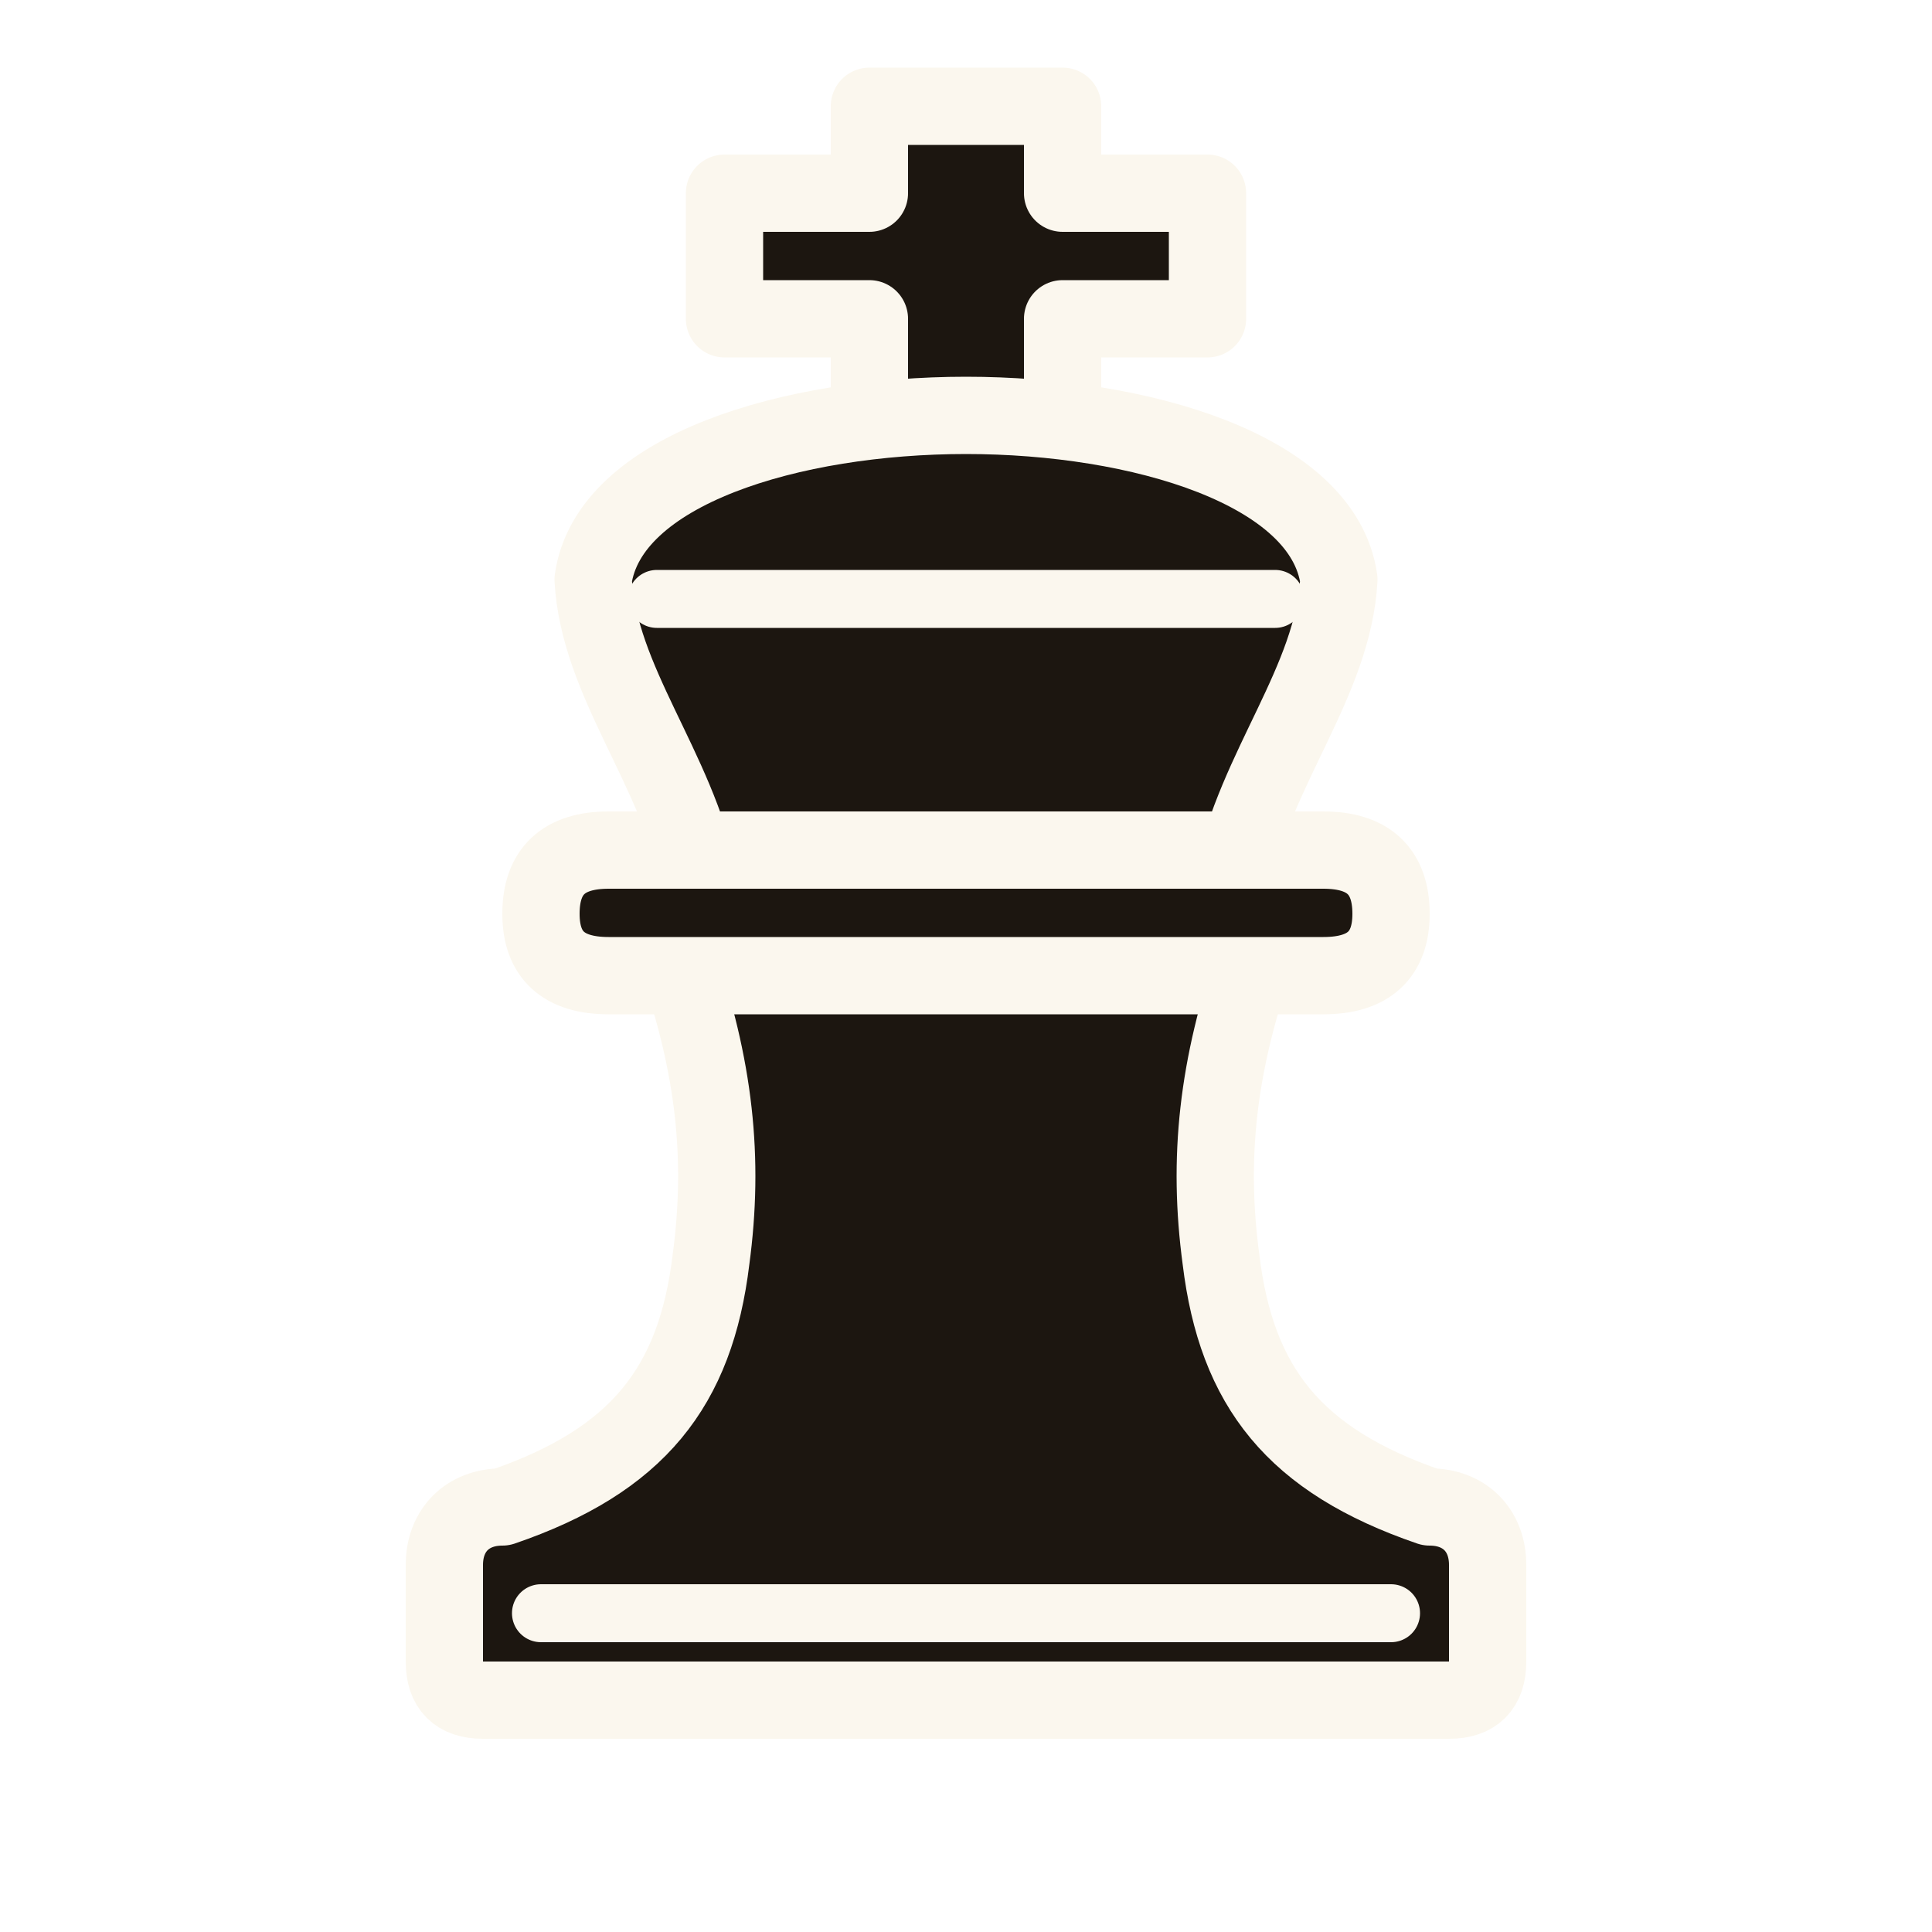
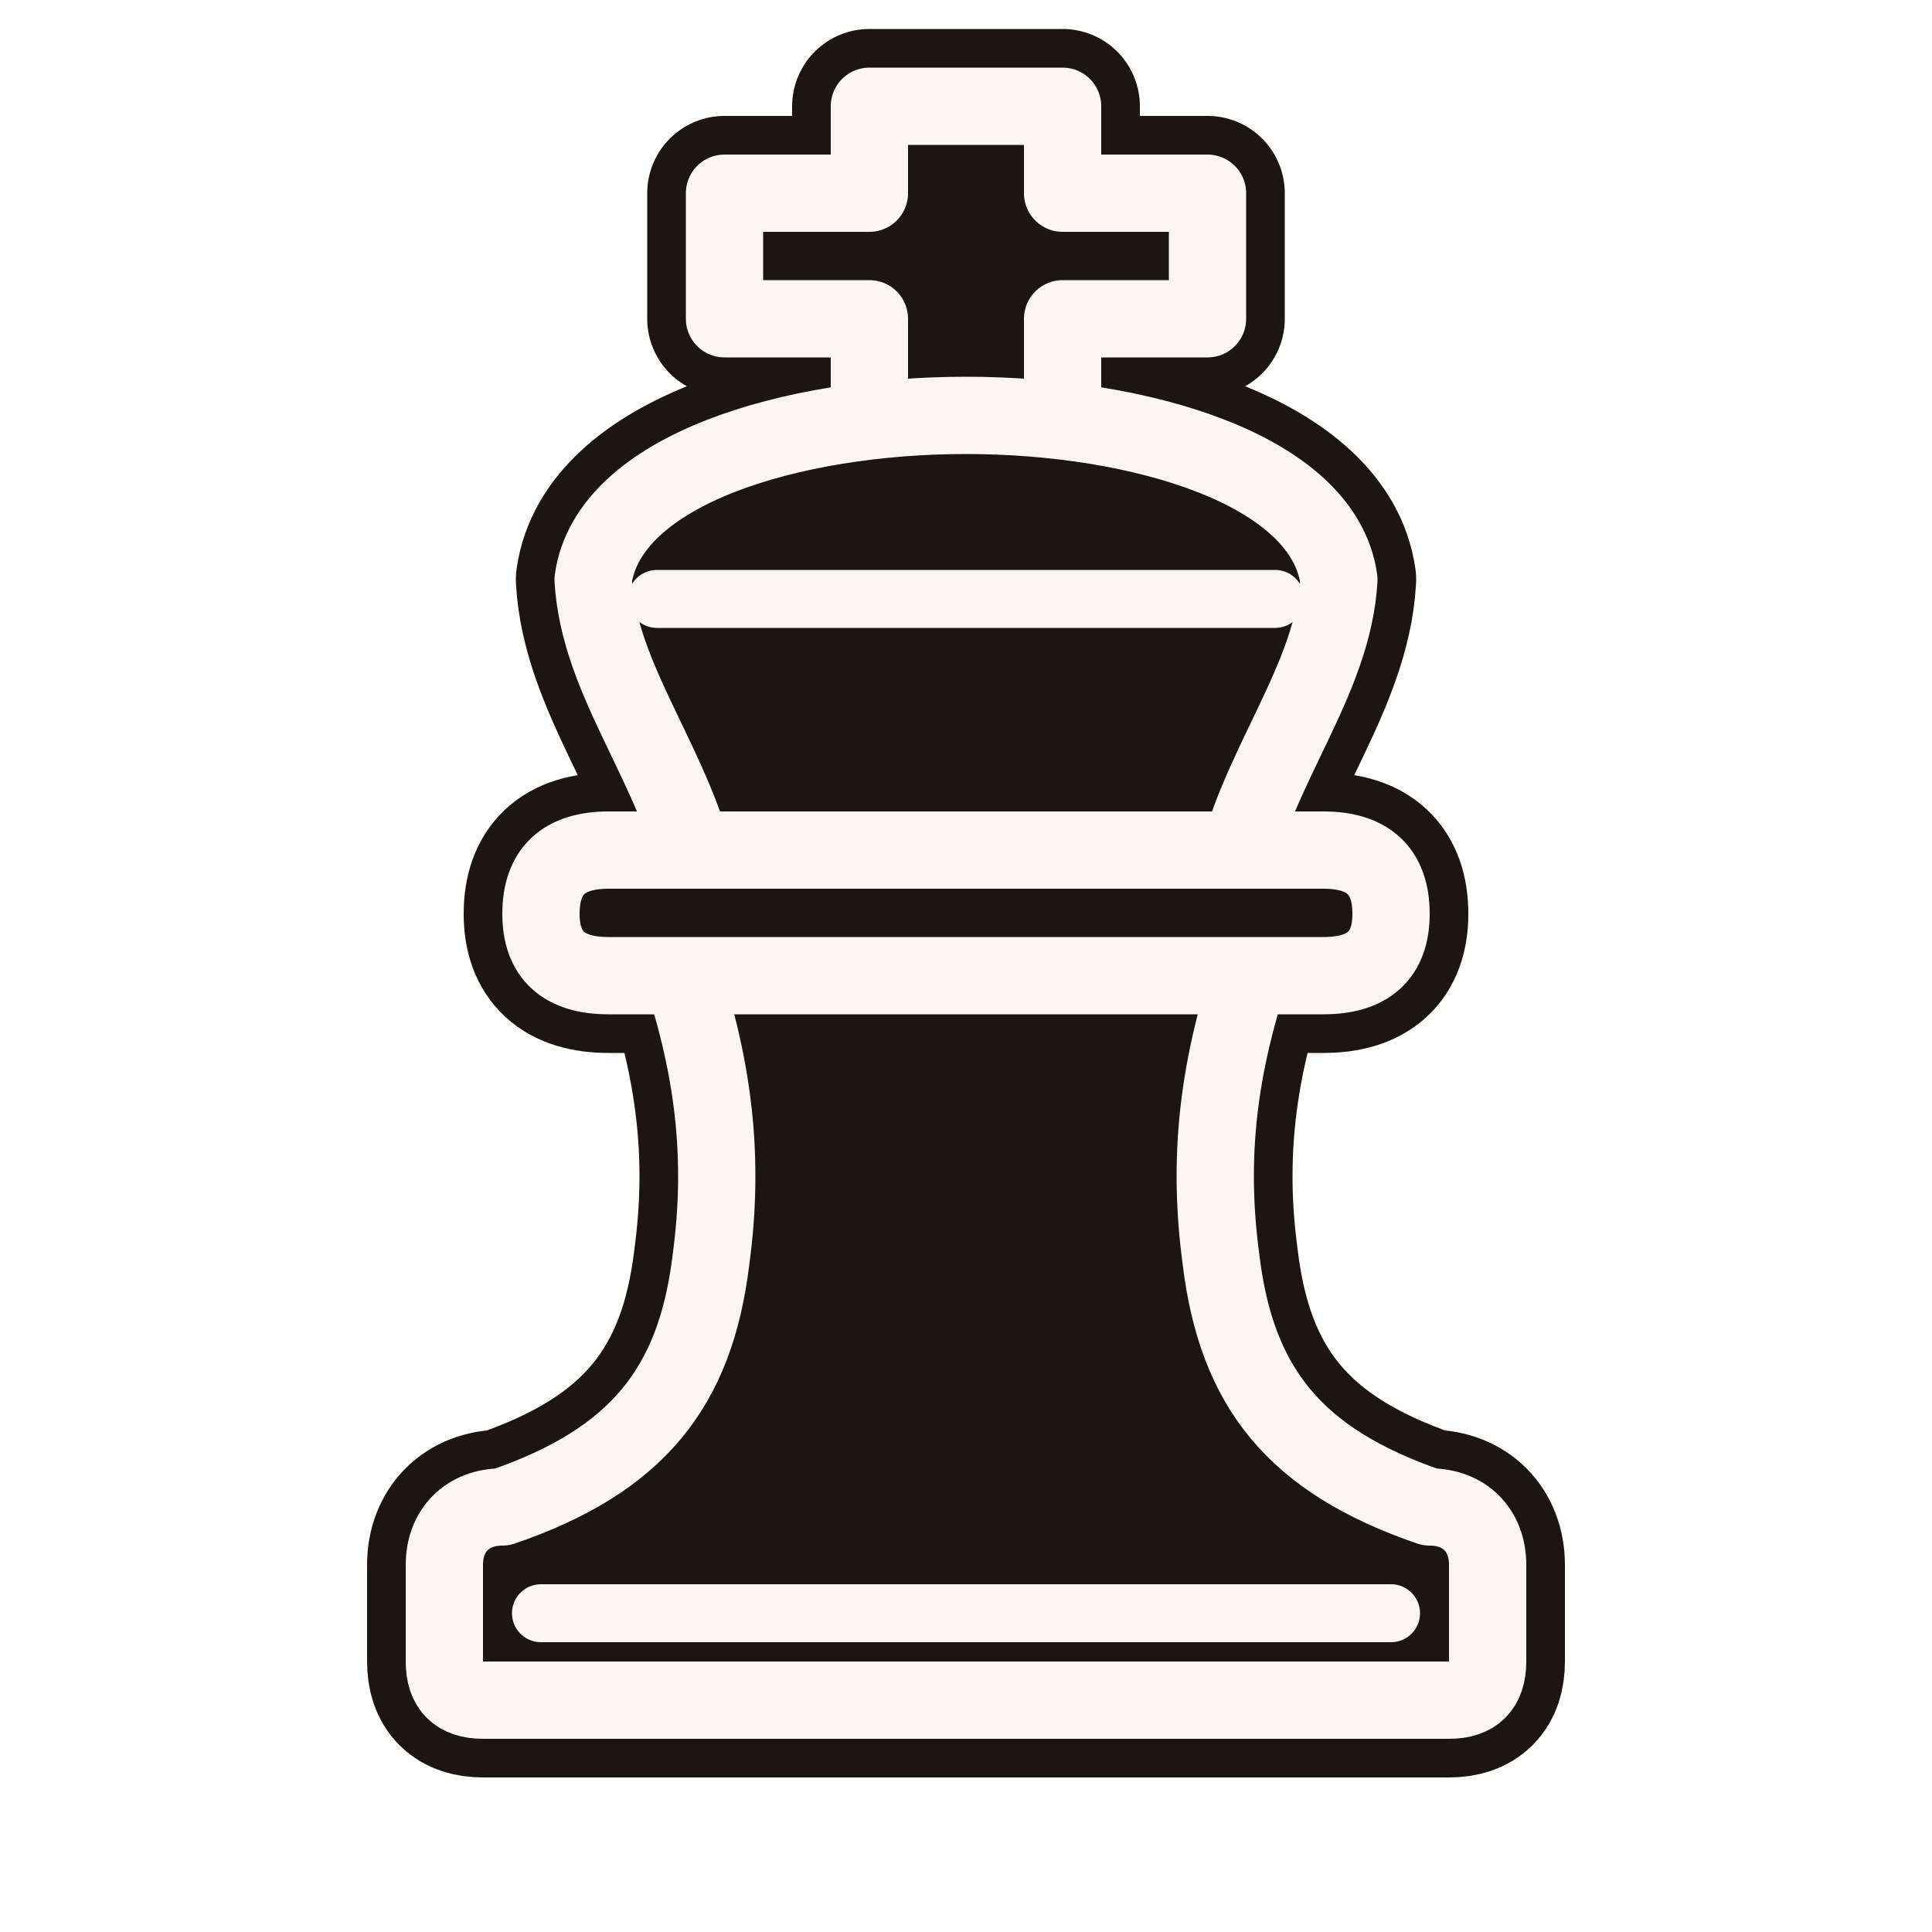
<svg xmlns="http://www.w3.org/2000/svg" viewBox="0 0 100 100">
+   <g fill="#1c1610" stroke="#1c1610" stroke-width="8" stroke-linejoin="round">
+     <path d="M50 49.5L65 49.5C63 55.2 62.5 60 63.2 65.2C64 71.8 67 75.6 74 78C75.8 78 77 79.2 77 81L77 86Q77 88 75 88L50 88L25 88Q23 88 23 86L23 81C23 79.2 24.2 78 26 78C33 75.6 36 71.8 36.8 65.2C37.5 60 37 55.2 35 49.5L50 49.5Z" />
+     <path d="M45 5.5L55 5.5L55 10L62.5 10L62.5 16.5L55 16.5L55 24.5L45 24.5L45 16.5L37.5 16.5L37.5 10L45 10Z" />
+     <path d="M50 21.5C59 21.5 68.5 24.3 69.3 30C69 35.3 65 39.7 63.8 45.5L50 45.5L36.2 45.5C35 39.7 31 35.3 30.7 30C31.5 24.3 41 21.5 50 21.5Z" />
+     <path d="M50 44L68.5 44Q72 44 72 47.3Q72 50.5 68.5 50.5L50 50.5L31.5 50.5Q28 50.5 28 47.3Q28 44 31.5 44L50 44Z" />
+   </g>
  <g fill="#1c1610" stroke="#fbf7ee" stroke-width="4" stroke-linejoin="round" stroke-linecap="round">
    <path d="M50 49.5L65 49.5C63 55.2 62.5 60 63.2 65.2C64 71.8 67 75.6 74 78C75.8 78 77 79.2 77 81L77 86Q77 88 75 88L50 88L25 88Q23 88 23 86L23 81C23 79.2 24.2 78 26 78C33 75.6 36 71.8 36.8 65.2C37.5 60 37 55.2 35 49.5L50 49.5Z" />
    <path d="M45 5.5L55 5.5L55 10L62.5 10L62.5 16.5L55 16.5L55 24.5L45 24.5L45 16.5L37.5 16.5L37.5 10L45 10Z" />
    <path d="M50 21.5C59 21.5 68.5 24.3 69.3 30C69 35.3 65 39.7 63.8 45.5L50 45.5L36.2 45.5C35 39.7 31 35.3 30.7 30C31.5 24.3 41 21.5 50 21.5Z" />
    <path d="M50 44L68.5 44Q72 44 72 47.3Q72 50.5 68.5 50.5L50 50.5L31.5 50.5Q28 50.5 28 47.3Q28 44 31.5 44L50 44Z" />
    <path fill="none" stroke-width="3" d="M28 83.5H72M34 31H66" />
  </g>
</svg>
